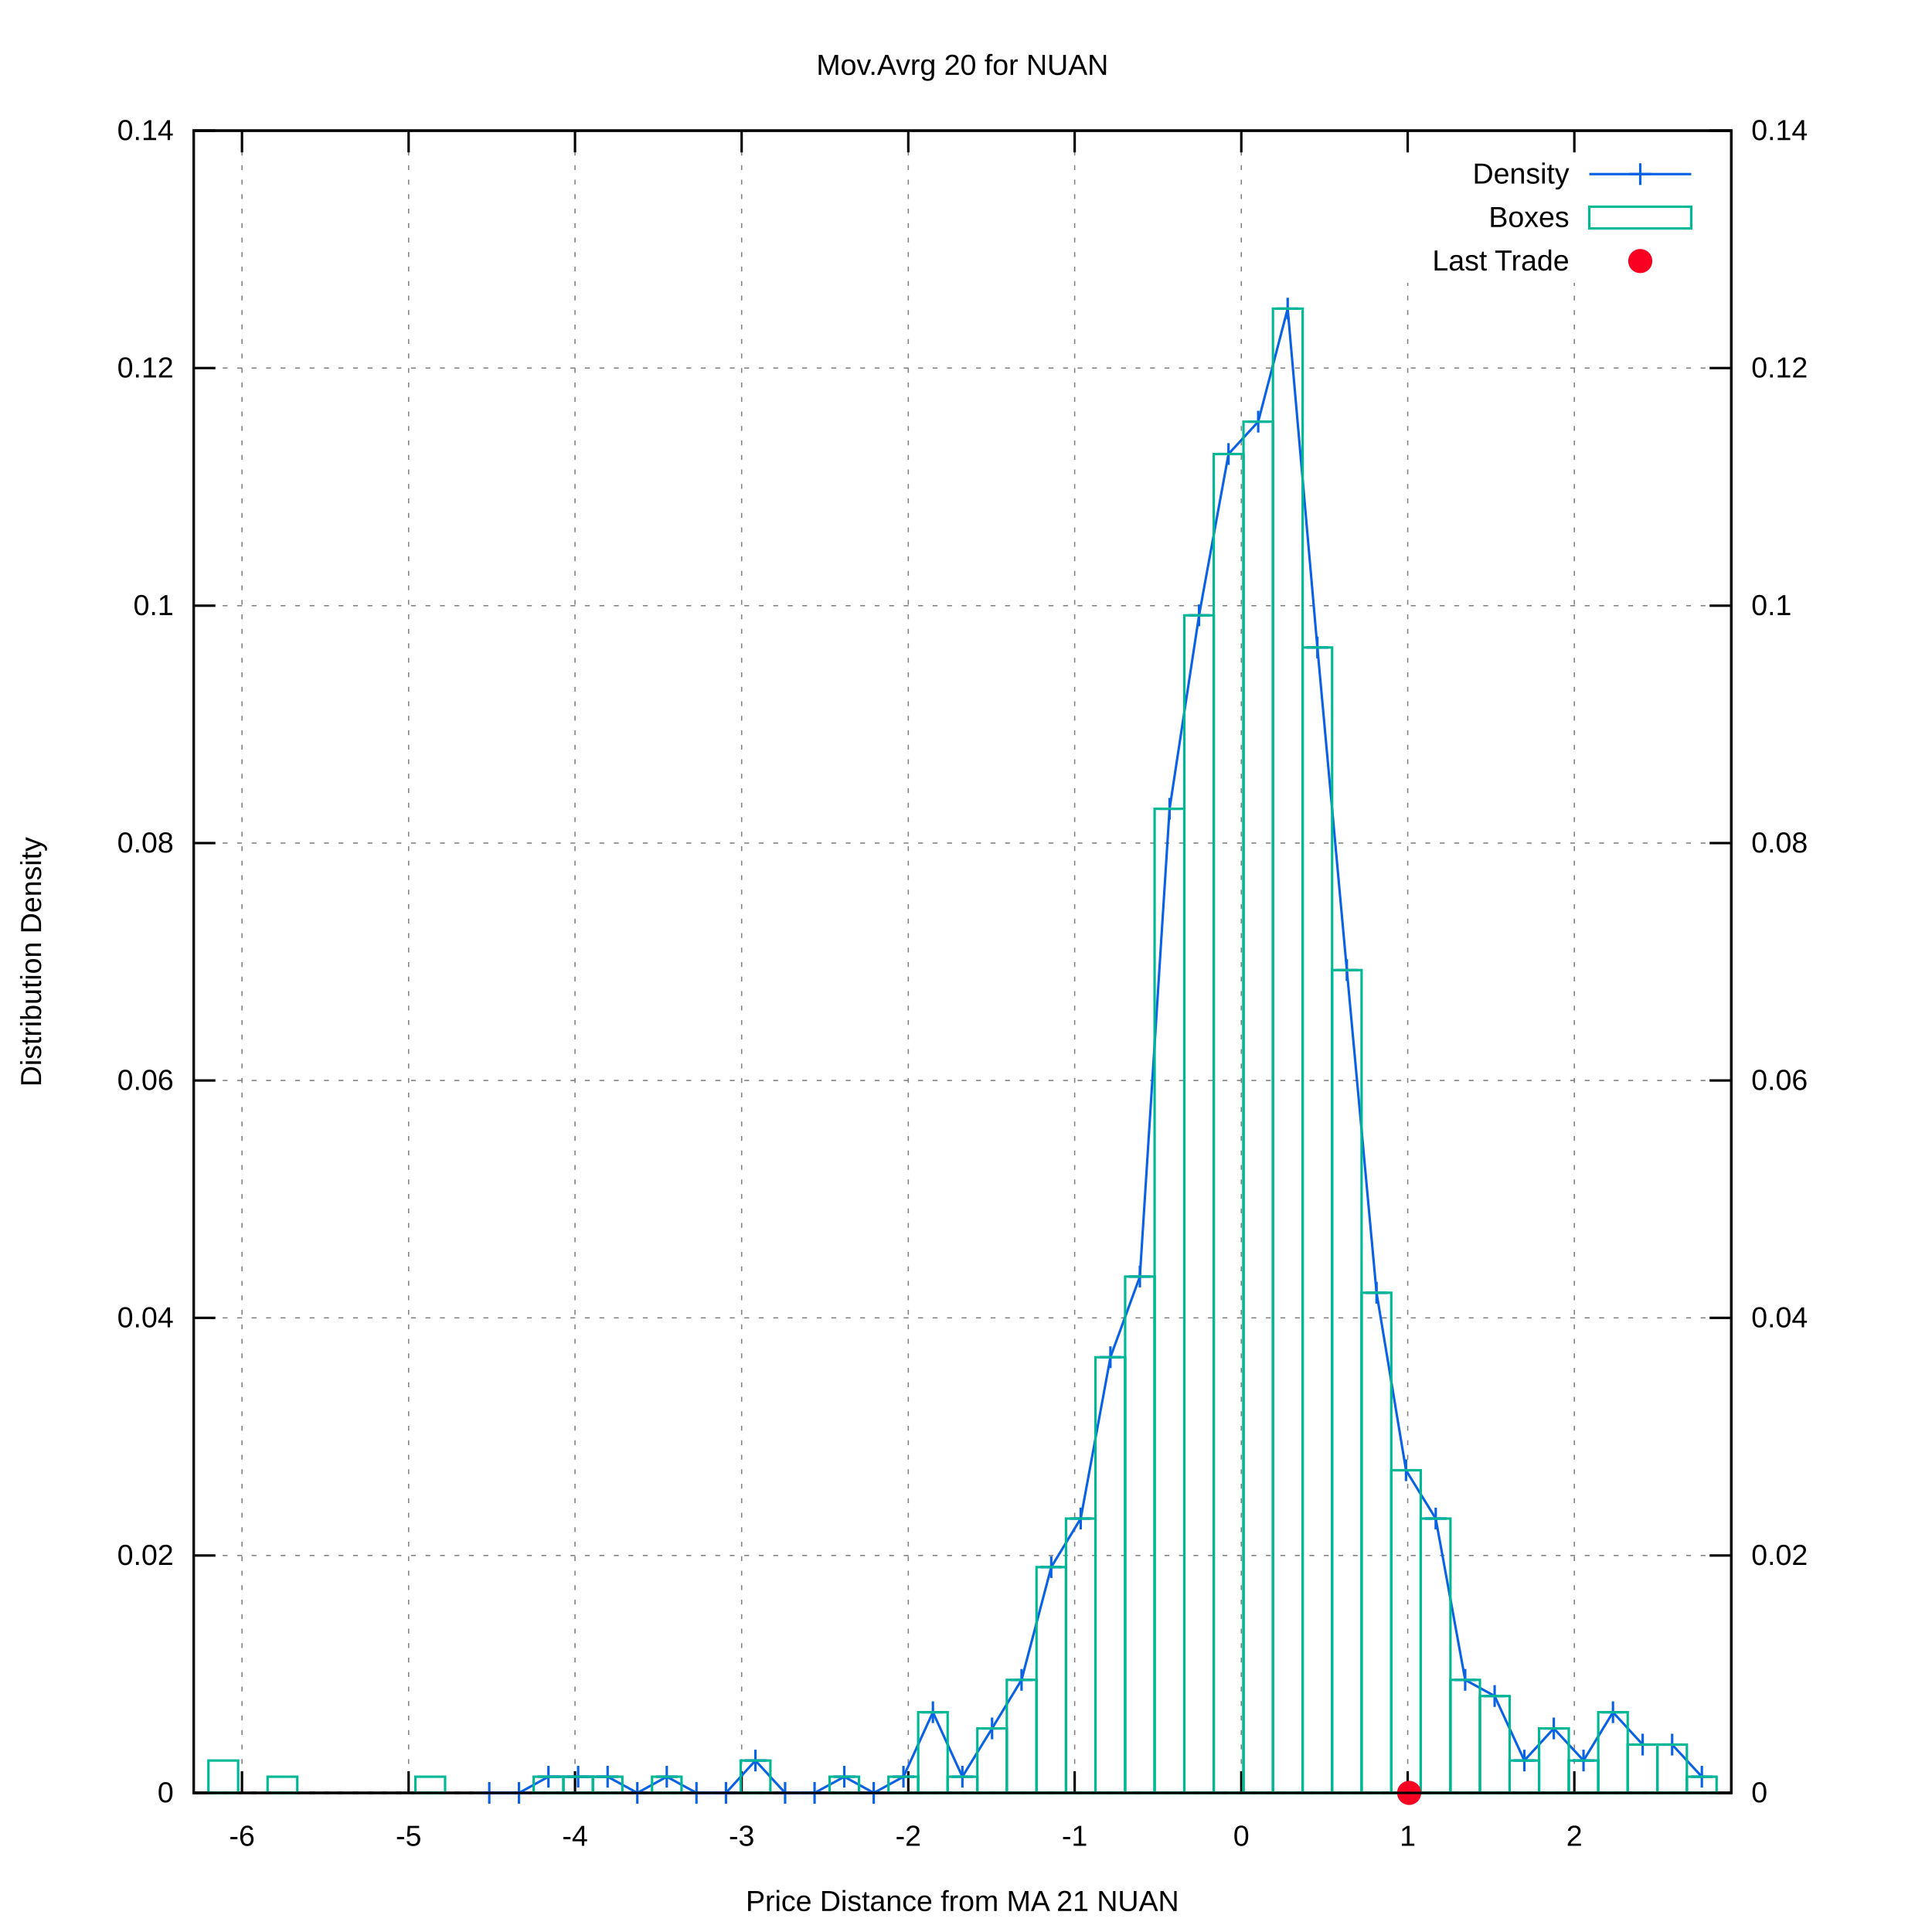
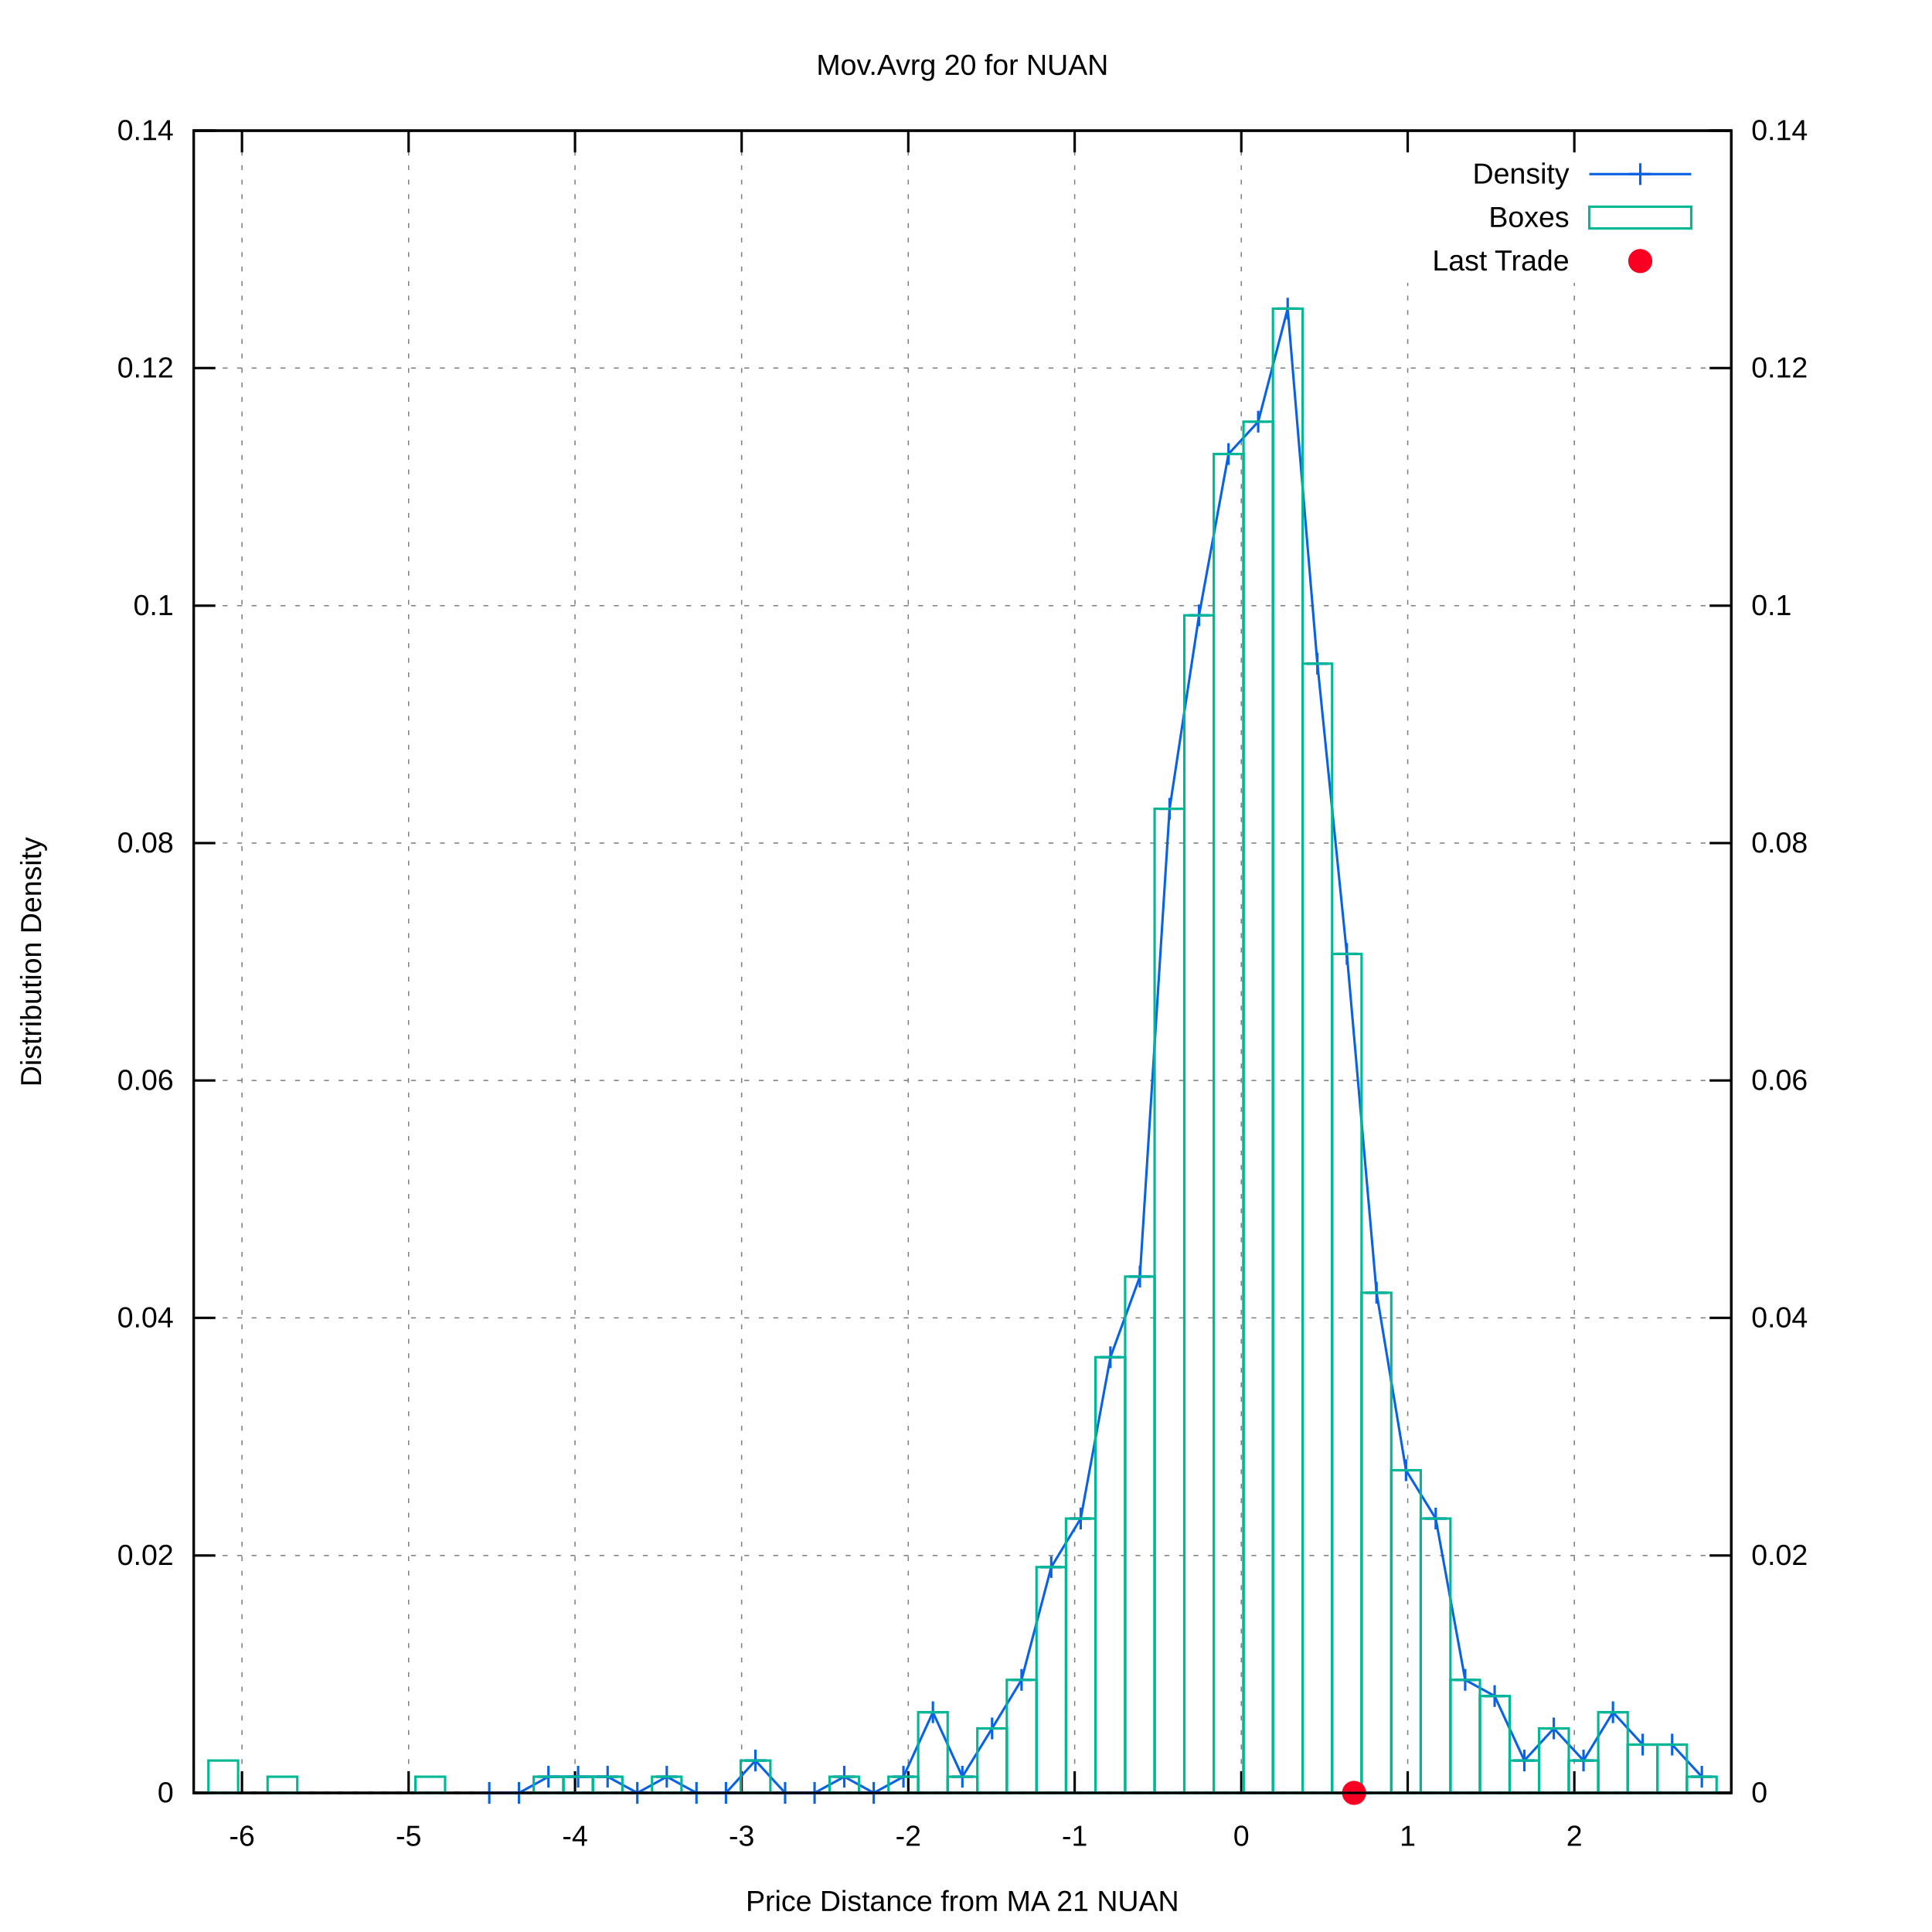
<svg xmlns="http://www.w3.org/2000/svg" xmlns:xlink="http://www.w3.org/1999/xlink" viewBox="0 0 800 800">
  <g id="gnuplot_canvas">
    <rect x="0" y="0" width="800" height="800" fill="#ffffff" />
    <defs>
      <circle id="gpDot" r="0.5" stroke-width="0.5" />
      <path id="gpPt0" stroke-width="0.222" stroke="currentColor" d="M-1,0 h2 M0,-1 v2" />
      <path id="gpPt1" stroke-width="0.222" stroke="currentColor" d="M-1,-1 L1,1 M1,-1 L-1,1" />
      <path id="gpPt2" stroke-width="0.222" stroke="currentColor" d="M-1,0 L1,0 M0,-1 L0,1 M-1,-1 L1,1 M-1,1 L1,-1" />
      <rect id="gpPt3" stroke-width="0.222" stroke="currentColor" x="-1" y="-1" width="2" height="2" />
      <rect id="gpPt4" stroke-width="0.222" stroke="currentColor" fill="currentColor" x="-1" y="-1" width="2" height="2" />
      <circle id="gpPt5" stroke-width="0.222" stroke="currentColor" cx="0" cy="0" r="1" />
      <use xlink:href="#gpPt5" id="gpPt6" fill="currentColor" stroke="none" />
      <path id="gpPt7" stroke-width="0.222" stroke="currentColor" d="M0,-1.33 L-1.33,0.67 L1.33,0.67 z" />
      <use xlink:href="#gpPt7" id="gpPt8" fill="currentColor" stroke="none" />
      <use xlink:href="#gpPt7" id="gpPt9" stroke="currentColor" transform="rotate(180)" />
      <use xlink:href="#gpPt9" id="gpPt10" fill="currentColor" stroke="none" />
      <use xlink:href="#gpPt3" id="gpPt11" stroke="currentColor" transform="rotate(45)" />
      <use xlink:href="#gpPt11" id="gpPt12" fill="currentColor" stroke="none" />
      <path id="gpPt13" stroke-width="0.222" stroke="currentColor" d="M0,1.330 L1.265,0.411 L0.782,-1.067 L-0.782,-1.076 L-1.265,0.411 z" />
      <use xlink:href="#gpPt13" id="gpPt14" fill="currentColor" stroke="none" />
      <filter id="textbox" filterUnits="objectBoundingBox" x="0" y="0" height="1" width="1">
        <feFlood flood-color="#FFFFFF" flood-opacity="1" result="bgnd" />
        <feComposite in="SourceGraphic" in2="bgnd" operator="atop" />
      </filter>
      <filter id="greybox" filterUnits="objectBoundingBox" x="0" y="0" height="1" width="1">
        <feFlood flood-color="lightgrey" flood-opacity="1" result="grey" />
        <feComposite in="SourceGraphic" in2="grey" operator="atop" />
      </filter>
    </defs>
    <g fill="none" color="#FFFFFF" stroke="black" stroke-width="1.00" stroke-linecap="butt" stroke-linejoin="miter">
</g>
    <g fill="none" color="black" stroke="currentColor" stroke-width="1.00" stroke-linecap="butt" stroke-linejoin="miter">
</g>
    <g fill="none" color="black" stroke="black" stroke-width="0.50" stroke-linecap="butt" stroke-linejoin="miter">
</g>
    <g fill="none" color="gray" stroke="currentColor" stroke-width="0.50" stroke-linecap="butt" stroke-linejoin="miter">
      <path stroke="gray" stroke-dasharray="2,4" class="gridline" d="M80.2,742.4 L716.9,742.4  " />
    </g>
    <g fill="none" color="gray" stroke="gray" stroke-width="1.00" stroke-linecap="butt" stroke-linejoin="miter">
</g>
    <g fill="none" color="black" stroke="currentColor" stroke-width="1.00" stroke-linecap="butt" stroke-linejoin="miter">
      <path stroke="black" d="M80.2,742.4 L89.2,742.4  " />
      <g transform="translate(71.9,746.3)" stroke="none" fill="black" font-family="arial" font-size="12.00" text-anchor="end">
        <text>
          <tspan font-family="arial"> 0</tspan>
        </text>
      </g>
    </g>
    <g fill="none" color="black" stroke="currentColor" stroke-width="1.00" stroke-linecap="butt" stroke-linejoin="miter">
</g>
    <g fill="none" color="black" stroke="black" stroke-width="0.50" stroke-linecap="butt" stroke-linejoin="miter">
</g>
    <g fill="none" color="gray" stroke="currentColor" stroke-width="0.50" stroke-linecap="butt" stroke-linejoin="miter">
      <path stroke="gray" stroke-dasharray="2,4" class="gridline" d="M80.2,644.1 L716.9,644.1  " />
    </g>
    <g fill="none" color="gray" stroke="gray" stroke-width="1.00" stroke-linecap="butt" stroke-linejoin="miter">
</g>
    <g fill="none" color="black" stroke="currentColor" stroke-width="1.00" stroke-linecap="butt" stroke-linejoin="miter">
      <path stroke="black" d="M80.2,644.1 L89.2,644.1  " />
      <g transform="translate(71.9,648.0)" stroke="none" fill="black" font-family="arial" font-size="12.00" text-anchor="end">
        <text>
          <tspan font-family="arial"> 0.02</tspan>
        </text>
      </g>
    </g>
    <g fill="none" color="black" stroke="currentColor" stroke-width="1.00" stroke-linecap="butt" stroke-linejoin="miter">
</g>
    <g fill="none" color="black" stroke="black" stroke-width="0.50" stroke-linecap="butt" stroke-linejoin="miter">
</g>
    <g fill="none" color="gray" stroke="currentColor" stroke-width="0.50" stroke-linecap="butt" stroke-linejoin="miter">
      <path stroke="gray" stroke-dasharray="2,4" class="gridline" d="M80.2,545.7 L716.9,545.7  " />
    </g>
    <g fill="none" color="gray" stroke="gray" stroke-width="1.00" stroke-linecap="butt" stroke-linejoin="miter">
</g>
    <g fill="none" color="black" stroke="currentColor" stroke-width="1.00" stroke-linecap="butt" stroke-linejoin="miter">
      <path stroke="black" d="M80.2,545.7 L89.2,545.7  " />
      <g transform="translate(71.9,549.6)" stroke="none" fill="black" font-family="arial" font-size="12.00" text-anchor="end">
        <text>
          <tspan font-family="arial"> 0.04</tspan>
        </text>
      </g>
    </g>
    <g fill="none" color="black" stroke="currentColor" stroke-width="1.00" stroke-linecap="butt" stroke-linejoin="miter">
</g>
    <g fill="none" color="black" stroke="black" stroke-width="0.50" stroke-linecap="butt" stroke-linejoin="miter">
</g>
    <g fill="none" color="gray" stroke="currentColor" stroke-width="0.50" stroke-linecap="butt" stroke-linejoin="miter">
      <path stroke="gray" stroke-dasharray="2,4" class="gridline" d="M80.2,447.4 L716.9,447.4  " />
    </g>
    <g fill="none" color="gray" stroke="gray" stroke-width="1.00" stroke-linecap="butt" stroke-linejoin="miter">
</g>
    <g fill="none" color="black" stroke="currentColor" stroke-width="1.00" stroke-linecap="butt" stroke-linejoin="miter">
      <path stroke="black" d="M80.2,447.4 L89.2,447.4  " />
      <g transform="translate(71.9,451.3)" stroke="none" fill="black" font-family="arial" font-size="12.00" text-anchor="end">
        <text>
          <tspan font-family="arial"> 0.06</tspan>
        </text>
      </g>
    </g>
    <g fill="none" color="black" stroke="currentColor" stroke-width="1.00" stroke-linecap="butt" stroke-linejoin="miter">
</g>
    <g fill="none" color="black" stroke="black" stroke-width="0.50" stroke-linecap="butt" stroke-linejoin="miter">
</g>
    <g fill="none" color="gray" stroke="currentColor" stroke-width="0.50" stroke-linecap="butt" stroke-linejoin="miter">
      <path stroke="gray" stroke-dasharray="2,4" class="gridline" d="M80.2,349.1 L716.9,349.1  " />
    </g>
    <g fill="none" color="gray" stroke="gray" stroke-width="1.00" stroke-linecap="butt" stroke-linejoin="miter">
</g>
    <g fill="none" color="black" stroke="currentColor" stroke-width="1.00" stroke-linecap="butt" stroke-linejoin="miter">
      <path stroke="black" d="M80.2,349.1 L89.2,349.1  " />
      <g transform="translate(71.9,353.0)" stroke="none" fill="black" font-family="arial" font-size="12.00" text-anchor="end">
        <text>
          <tspan font-family="arial"> 0.08</tspan>
        </text>
      </g>
    </g>
    <g fill="none" color="black" stroke="currentColor" stroke-width="1.00" stroke-linecap="butt" stroke-linejoin="miter">
</g>
    <g fill="none" color="black" stroke="black" stroke-width="0.50" stroke-linecap="butt" stroke-linejoin="miter">
</g>
    <g fill="none" color="gray" stroke="currentColor" stroke-width="0.50" stroke-linecap="butt" stroke-linejoin="miter">
      <path stroke="gray" stroke-dasharray="2,4" class="gridline" d="M80.2,250.8 L716.9,250.8  " />
    </g>
    <g fill="none" color="gray" stroke="gray" stroke-width="1.00" stroke-linecap="butt" stroke-linejoin="miter">
</g>
    <g fill="none" color="black" stroke="currentColor" stroke-width="1.00" stroke-linecap="butt" stroke-linejoin="miter">
      <path stroke="black" d="M80.2,250.8 L89.2,250.8  " />
      <g transform="translate(71.9,254.7)" stroke="none" fill="black" font-family="arial" font-size="12.00" text-anchor="end">
        <text>
          <tspan font-family="arial"> 0.1</tspan>
        </text>
      </g>
    </g>
    <g fill="none" color="black" stroke="currentColor" stroke-width="1.00" stroke-linecap="butt" stroke-linejoin="miter">
</g>
    <g fill="none" color="black" stroke="black" stroke-width="0.50" stroke-linecap="butt" stroke-linejoin="miter">
</g>
    <g fill="none" color="gray" stroke="currentColor" stroke-width="0.50" stroke-linecap="butt" stroke-linejoin="miter">
      <path stroke="gray" stroke-dasharray="2,4" class="gridline" d="M80.2,152.4 L716.9,152.4  " />
    </g>
    <g fill="none" color="gray" stroke="gray" stroke-width="1.00" stroke-linecap="butt" stroke-linejoin="miter">
</g>
    <g fill="none" color="black" stroke="currentColor" stroke-width="1.00" stroke-linecap="butt" stroke-linejoin="miter">
      <path stroke="black" d="M80.2,152.4 L89.2,152.4  " />
      <g transform="translate(71.9,156.3)" stroke="none" fill="black" font-family="arial" font-size="12.00" text-anchor="end">
        <text>
          <tspan font-family="arial"> 0.12</tspan>
        </text>
      </g>
    </g>
    <g fill="none" color="black" stroke="currentColor" stroke-width="1.00" stroke-linecap="butt" stroke-linejoin="miter">
</g>
    <g fill="none" color="black" stroke="black" stroke-width="0.50" stroke-linecap="butt" stroke-linejoin="miter">
</g>
    <g fill="none" color="gray" stroke="currentColor" stroke-width="0.50" stroke-linecap="butt" stroke-linejoin="miter">
      <path stroke="gray" stroke-dasharray="2,4" class="gridline" d="M80.2,54.1 L716.9,54.1  " />
    </g>
    <g fill="none" color="gray" stroke="gray" stroke-width="1.00" stroke-linecap="butt" stroke-linejoin="miter">
</g>
    <g fill="none" color="black" stroke="currentColor" stroke-width="1.00" stroke-linecap="butt" stroke-linejoin="miter">
      <path stroke="black" d="M80.2,54.1 L89.2,54.1  " />
      <g transform="translate(71.9,58.0)" stroke="none" fill="black" font-family="arial" font-size="12.00" text-anchor="end">
        <text>
          <tspan font-family="arial"> 0.14</tspan>
        </text>
      </g>
    </g>
    <g fill="none" color="black" stroke="currentColor" stroke-width="1.00" stroke-linecap="butt" stroke-linejoin="miter">
</g>
    <g fill="none" color="black" stroke="black" stroke-width="0.50" stroke-linecap="butt" stroke-linejoin="miter">
</g>
    <g fill="none" color="gray" stroke="currentColor" stroke-width="0.50" stroke-linecap="butt" stroke-linejoin="miter">
      <path stroke="gray" stroke-dasharray="2,4" class="gridline" d="M100.2,742.4 L100.2,54.1  " />
    </g>
    <g fill="none" color="gray" stroke="gray" stroke-width="1.00" stroke-linecap="butt" stroke-linejoin="miter">
</g>
    <g fill="none" color="black" stroke="currentColor" stroke-width="1.00" stroke-linecap="butt" stroke-linejoin="miter">
      <path stroke="black" d="M100.2,742.4 L100.2,733.4 M100.2,54.1 L100.2,63.1  " />
      <g transform="translate(100.2,764.3)" stroke="none" fill="black" font-family="arial" font-size="12.00" text-anchor="middle">
        <text>
          <tspan font-family="arial">-6</tspan>
        </text>
      </g>
    </g>
    <g fill="none" color="black" stroke="currentColor" stroke-width="1.00" stroke-linecap="butt" stroke-linejoin="miter">
</g>
    <g fill="none" color="black" stroke="black" stroke-width="0.50" stroke-linecap="butt" stroke-linejoin="miter">
</g>
    <g fill="none" color="gray" stroke="currentColor" stroke-width="0.50" stroke-linecap="butt" stroke-linejoin="miter">
      <path stroke="gray" stroke-dasharray="2,4" class="gridline" d="M169.2,742.4 L169.2,54.1  " />
    </g>
    <g fill="none" color="gray" stroke="gray" stroke-width="1.00" stroke-linecap="butt" stroke-linejoin="miter">
</g>
    <g fill="none" color="black" stroke="currentColor" stroke-width="1.00" stroke-linecap="butt" stroke-linejoin="miter">
      <path stroke="black" d="M169.2,742.4 L169.2,733.4 M169.2,54.1 L169.2,63.1  " />
      <g transform="translate(169.2,764.3)" stroke="none" fill="black" font-family="arial" font-size="12.00" text-anchor="middle">
        <text>
          <tspan font-family="arial">-5</tspan>
        </text>
      </g>
    </g>
    <g fill="none" color="black" stroke="currentColor" stroke-width="1.00" stroke-linecap="butt" stroke-linejoin="miter">
</g>
    <g fill="none" color="black" stroke="black" stroke-width="0.50" stroke-linecap="butt" stroke-linejoin="miter">
</g>
    <g fill="none" color="gray" stroke="currentColor" stroke-width="0.50" stroke-linecap="butt" stroke-linejoin="miter">
      <path stroke="gray" stroke-dasharray="2,4" class="gridline" d="M238.1,742.4 L238.1,54.1  " />
    </g>
    <g fill="none" color="gray" stroke="gray" stroke-width="1.00" stroke-linecap="butt" stroke-linejoin="miter">
</g>
    <g fill="none" color="black" stroke="currentColor" stroke-width="1.00" stroke-linecap="butt" stroke-linejoin="miter">
      <path stroke="black" d="M238.1,742.4 L238.1,733.4 M238.1,54.1 L238.1,63.1  " />
      <g transform="translate(238.1,764.3)" stroke="none" fill="black" font-family="arial" font-size="12.00" text-anchor="middle">
        <text>
          <tspan font-family="arial">-4</tspan>
        </text>
      </g>
    </g>
    <g fill="none" color="black" stroke="currentColor" stroke-width="1.00" stroke-linecap="butt" stroke-linejoin="miter">
</g>
    <g fill="none" color="black" stroke="black" stroke-width="0.50" stroke-linecap="butt" stroke-linejoin="miter">
</g>
    <g fill="none" color="gray" stroke="currentColor" stroke-width="0.50" stroke-linecap="butt" stroke-linejoin="miter">
      <path stroke="gray" stroke-dasharray="2,4" class="gridline" d="M307.1,742.4 L307.1,54.1  " />
    </g>
    <g fill="none" color="gray" stroke="gray" stroke-width="1.00" stroke-linecap="butt" stroke-linejoin="miter">
</g>
    <g fill="none" color="black" stroke="currentColor" stroke-width="1.00" stroke-linecap="butt" stroke-linejoin="miter">
      <path stroke="black" d="M307.1,742.4 L307.1,733.4 M307.1,54.1 L307.1,63.1  " />
      <g transform="translate(307.1,764.3)" stroke="none" fill="black" font-family="arial" font-size="12.00" text-anchor="middle">
        <text>
          <tspan font-family="arial">-3</tspan>
        </text>
      </g>
    </g>
    <g fill="none" color="black" stroke="currentColor" stroke-width="1.00" stroke-linecap="butt" stroke-linejoin="miter">
</g>
    <g fill="none" color="black" stroke="black" stroke-width="0.50" stroke-linecap="butt" stroke-linejoin="miter">
</g>
    <g fill="none" color="gray" stroke="currentColor" stroke-width="0.50" stroke-linecap="butt" stroke-linejoin="miter">
      <path stroke="gray" stroke-dasharray="2,4" class="gridline" d="M376.1,742.4 L376.1,54.1  " />
    </g>
    <g fill="none" color="gray" stroke="gray" stroke-width="1.00" stroke-linecap="butt" stroke-linejoin="miter">
</g>
    <g fill="none" color="black" stroke="currentColor" stroke-width="1.00" stroke-linecap="butt" stroke-linejoin="miter">
      <path stroke="black" d="M376.1,742.4 L376.1,733.4 M376.1,54.1 L376.1,63.1  " />
      <g transform="translate(376.1,764.3)" stroke="none" fill="black" font-family="arial" font-size="12.00" text-anchor="middle">
        <text>
          <tspan font-family="arial">-2</tspan>
        </text>
      </g>
    </g>
    <g fill="none" color="black" stroke="currentColor" stroke-width="1.00" stroke-linecap="butt" stroke-linejoin="miter">
</g>
    <g fill="none" color="black" stroke="black" stroke-width="0.50" stroke-linecap="butt" stroke-linejoin="miter">
</g>
    <g fill="none" color="gray" stroke="currentColor" stroke-width="0.50" stroke-linecap="butt" stroke-linejoin="miter">
      <path stroke="gray" stroke-dasharray="2,4" class="gridline" d="M445.0,742.4 L445.0,54.1  " />
    </g>
    <g fill="none" color="gray" stroke="gray" stroke-width="1.00" stroke-linecap="butt" stroke-linejoin="miter">
</g>
    <g fill="none" color="black" stroke="currentColor" stroke-width="1.00" stroke-linecap="butt" stroke-linejoin="miter">
      <path stroke="black" d="M445.0,742.4 L445.0,733.4 M445.0,54.1 L445.0,63.1  " />
      <g transform="translate(445.0,764.3)" stroke="none" fill="black" font-family="arial" font-size="12.00" text-anchor="middle">
        <text>
          <tspan font-family="arial">-1</tspan>
        </text>
      </g>
    </g>
    <g fill="none" color="black" stroke="currentColor" stroke-width="1.00" stroke-linecap="butt" stroke-linejoin="miter">
</g>
    <g fill="none" color="black" stroke="black" stroke-width="0.50" stroke-linecap="butt" stroke-linejoin="miter">
</g>
    <g fill="none" color="gray" stroke="currentColor" stroke-width="0.50" stroke-linecap="butt" stroke-linejoin="miter">
      <path stroke="gray" stroke-dasharray="2,4" class="gridline" d="M514.0,742.4 L514.0,54.1  " />
    </g>
    <g fill="none" color="gray" stroke="gray" stroke-width="1.00" stroke-linecap="butt" stroke-linejoin="miter">
</g>
    <g fill="none" color="black" stroke="currentColor" stroke-width="1.00" stroke-linecap="butt" stroke-linejoin="miter">
      <path stroke="black" d="M514.0,742.4 L514.0,733.4 M514.0,54.1 L514.0,63.1  " />
      <g transform="translate(514.0,764.3)" stroke="none" fill="black" font-family="arial" font-size="12.00" text-anchor="middle">
        <text>
          <tspan font-family="arial"> 0</tspan>
        </text>
      </g>
    </g>
    <g fill="none" color="black" stroke="currentColor" stroke-width="1.00" stroke-linecap="butt" stroke-linejoin="miter">
</g>
    <g fill="none" color="black" stroke="black" stroke-width="0.50" stroke-linecap="butt" stroke-linejoin="miter">
</g>
    <g fill="none" color="gray" stroke="currentColor" stroke-width="0.50" stroke-linecap="butt" stroke-linejoin="miter">
      <path stroke="gray" stroke-dasharray="2,4" class="gridline" d="M582.9,742.4 L582.9,117.1 M582.9,63.1 L582.9,54.1  " />
    </g>
    <g fill="none" color="gray" stroke="gray" stroke-width="1.00" stroke-linecap="butt" stroke-linejoin="miter">
</g>
    <g fill="none" color="black" stroke="currentColor" stroke-width="1.00" stroke-linecap="butt" stroke-linejoin="miter">
      <path stroke="black" d="M582.9,742.4 L582.9,733.4 M582.9,54.1 L582.9,63.1  " />
      <g transform="translate(582.9,764.3)" stroke="none" fill="black" font-family="arial" font-size="12.00" text-anchor="middle">
        <text>
          <tspan font-family="arial"> 1</tspan>
        </text>
      </g>
    </g>
    <g fill="none" color="black" stroke="currentColor" stroke-width="1.00" stroke-linecap="butt" stroke-linejoin="miter">
</g>
    <g fill="none" color="black" stroke="black" stroke-width="0.50" stroke-linecap="butt" stroke-linejoin="miter">
</g>
    <g fill="none" color="gray" stroke="currentColor" stroke-width="0.50" stroke-linecap="butt" stroke-linejoin="miter">
      <path stroke="gray" stroke-dasharray="2,4" class="gridline" d="M651.9,742.4 L651.9,117.1 M651.9,63.1 L651.9,54.1  " />
    </g>
    <g fill="none" color="gray" stroke="gray" stroke-width="1.00" stroke-linecap="butt" stroke-linejoin="miter">
</g>
    <g fill="none" color="black" stroke="currentColor" stroke-width="1.00" stroke-linecap="butt" stroke-linejoin="miter">
      <path stroke="black" d="M651.9,742.4 L651.9,733.4 M651.9,54.1 L651.9,63.1  " />
      <g transform="translate(651.9,764.3)" stroke="none" fill="black" font-family="arial" font-size="12.00" text-anchor="middle">
        <text>
          <tspan font-family="arial"> 2</tspan>
        </text>
      </g>
    </g>
    <g fill="none" color="black" stroke="currentColor" stroke-width="1.00" stroke-linecap="butt" stroke-linejoin="miter">
      <path stroke="black" d="M716.9,742.4 L707.9,742.4  " />
      <g transform="translate(725.2,746.3)" stroke="none" fill="black" font-family="arial" font-size="12.00" text-anchor="start">
        <text>
          <tspan font-family="arial"> 0</tspan>
        </text>
      </g>
    </g>
    <g fill="none" color="black" stroke="currentColor" stroke-width="1.00" stroke-linecap="butt" stroke-linejoin="miter">
      <path stroke="black" d="M716.9,644.1 L707.9,644.1  " />
      <g transform="translate(725.2,648.0)" stroke="none" fill="black" font-family="arial" font-size="12.00" text-anchor="start">
        <text>
          <tspan font-family="arial"> 0.02</tspan>
        </text>
      </g>
    </g>
    <g fill="none" color="black" stroke="currentColor" stroke-width="1.00" stroke-linecap="butt" stroke-linejoin="miter">
      <path stroke="black" d="M716.9,545.7 L707.9,545.7  " />
      <g transform="translate(725.2,549.6)" stroke="none" fill="black" font-family="arial" font-size="12.00" text-anchor="start">
        <text>
          <tspan font-family="arial"> 0.04</tspan>
        </text>
      </g>
    </g>
    <g fill="none" color="black" stroke="currentColor" stroke-width="1.00" stroke-linecap="butt" stroke-linejoin="miter">
      <path stroke="black" d="M716.9,447.4 L707.9,447.4  " />
      <g transform="translate(725.2,451.3)" stroke="none" fill="black" font-family="arial" font-size="12.00" text-anchor="start">
        <text>
          <tspan font-family="arial"> 0.06</tspan>
        </text>
      </g>
    </g>
    <g fill="none" color="black" stroke="currentColor" stroke-width="1.00" stroke-linecap="butt" stroke-linejoin="miter">
      <path stroke="black" d="M716.9,349.1 L707.9,349.1  " />
      <g transform="translate(725.2,353.0)" stroke="none" fill="black" font-family="arial" font-size="12.00" text-anchor="start">
        <text>
          <tspan font-family="arial"> 0.08</tspan>
        </text>
      </g>
    </g>
    <g fill="none" color="black" stroke="currentColor" stroke-width="1.00" stroke-linecap="butt" stroke-linejoin="miter">
      <path stroke="black" d="M716.9,250.8 L707.9,250.8  " />
      <g transform="translate(725.2,254.7)" stroke="none" fill="black" font-family="arial" font-size="12.00" text-anchor="start">
        <text>
          <tspan font-family="arial"> 0.1</tspan>
        </text>
      </g>
    </g>
    <g fill="none" color="black" stroke="currentColor" stroke-width="1.00" stroke-linecap="butt" stroke-linejoin="miter">
      <path stroke="black" d="M716.9,152.4 L707.9,152.4  " />
      <g transform="translate(725.2,156.3)" stroke="none" fill="black" font-family="arial" font-size="12.00" text-anchor="start">
        <text>
          <tspan font-family="arial"> 0.12</tspan>
        </text>
      </g>
    </g>
    <g fill="none" color="black" stroke="currentColor" stroke-width="1.00" stroke-linecap="butt" stroke-linejoin="miter">
      <path stroke="black" d="M716.9,54.1 L707.9,54.1  " />
      <g transform="translate(725.2,58.0)" stroke="none" fill="black" font-family="arial" font-size="12.00" text-anchor="start">
        <text>
          <tspan font-family="arial"> 0.14</tspan>
        </text>
      </g>
    </g>
    <g fill="none" color="black" stroke="currentColor" stroke-width="1.00" stroke-linecap="butt" stroke-linejoin="miter">
</g>
    <g fill="none" color="gray" stroke="currentColor" stroke-width="1.00" stroke-linecap="butt" stroke-linejoin="miter">
      <path stroke="black" stroke-dasharray="2,4" d="M80.2,742.4 L716.9,742.4  " />
    </g>
    <g fill="none" color="black" stroke="currentColor" stroke-width="1.00" stroke-linecap="butt" stroke-linejoin="miter">
      <path stroke="black" d="M80.2,54.1 L80.2,742.4 L716.9,742.4 L716.9,54.1 L80.2,54.1 Z  " />
    </g>
    <g fill="none" color="black" stroke="currentColor" stroke-width="1.00" stroke-linecap="butt" stroke-linejoin="miter">
      <g transform="translate(17.0,398.3) rotate(270)" stroke="none" fill="black" font-family="arial" font-size="12.00" text-anchor="middle">
        <text>
          <tspan font-family="arial">Distribution Density</tspan>
        </text>
      </g>
    </g>
    <g fill="none" color="black" stroke="currentColor" stroke-width="1.00" stroke-linecap="butt" stroke-linejoin="miter">
      <g transform="translate(398.5,791.3)" stroke="none" fill="black" font-family="arial" font-size="12.00" text-anchor="middle">
        <text>
          <tspan font-family="arial">Price Distance from MA 21 NUAN</tspan>
        </text>
      </g>
    </g>
    <g fill="none" color="black" stroke="currentColor" stroke-width="1.00" stroke-linecap="butt" stroke-linejoin="miter">
      <g transform="translate(398.5,31.0)" stroke="none" fill="black" font-family="arial" font-size="12.00" text-anchor="middle">
        <text>
          <tspan font-family="arial">Mov.Avrg 20 for NUAN </tspan>
        </text>
      </g>
    </g>
    <g id="gnuplot_plot_1">
      <g fill="none" color="black" stroke="currentColor" stroke-width="1.00" stroke-linecap="butt" stroke-linejoin="miter">
        <g transform="translate(649.8,76.0)" stroke="none" fill="black" font-family="arial" font-size="12.00" text-anchor="end">
          <text>
            <tspan font-family="arial">Density</tspan>
          </text>
        </g>
      </g>
      <g fill="none" color="black" stroke="currentColor" stroke-width="1.00" stroke-linecap="butt" stroke-linejoin="miter">
-         <path stroke="rgb(  9,  97, 228)" d="M658.1,72.1 L700.3,72.1 M202.6,742.4 L214.9,742.4 L227.1,735.7 L239.4,735.7 L251.6,735.7 L263.9,742.4   L276.1,735.7 L288.4,742.4 L300.6,742.4 L312.8,729.0 L325.1,742.4 L337.3,742.4 L349.6,735.7 L361.8,742.4   L374.1,735.7 L386.3,709.0 L398.5,735.7 L410.8,715.7 L423.0,695.6 L435.3,648.9 L447.5,628.8 L459.8,562.0   L472.0,528.6 L484.3,334.9 L496.5,254.8 L508.7,188.0 L521.0,174.6 L533.2,127.8 L545.5,268.1 L557.7,401.7   L570.0,535.3 L582.2,608.8 L594.5,628.8 L606.7,695.6 L618.9,702.3 L631.2,729.0 L643.4,715.7 L655.7,729.0   L667.9,709.0 L680.2,722.4 L692.4,722.4 L704.7,735.7  " />
+         <path stroke="rgb(  9,  97, 228)" d="M658.1,72.1 L700.3,72.1 M202.6,742.4 L214.9,742.4 L227.1,735.7 L239.4,735.7 L251.6,735.7 L263.9,742.4   L276.1,735.7 L288.4,742.4 L300.6,742.4 L312.8,729.0 L325.1,742.4 L337.3,742.4 L349.6,735.7 L361.8,742.4   L374.1,735.7 L386.3,709.0 L398.5,735.7 L410.8,715.7 L423.0,695.6 L435.3,648.9 L447.5,628.8 L459.8,562.0   L472.0,528.6 L484.3,334.9 L496.5,254.8 L508.7,188.0 L521.0,174.6 L533.2,127.8 L545.5,274.8 L557.7,395.0   L570.0,535.3 L582.2,608.8 L594.5,628.8 L606.7,695.6 L618.9,702.3 L631.2,729.0 L643.4,715.7 L655.7,729.0   L667.9,709.0 L680.2,722.4 L692.4,722.4 L704.7,735.7  " />
        <use xlink:href="#gpPt0" transform="translate(202.6,742.4) scale(4.50)" color="rgb(  9,  97, 228)" />
        <use xlink:href="#gpPt0" transform="translate(214.9,742.4) scale(4.50)" color="rgb(  9,  97, 228)" />
        <use xlink:href="#gpPt0" transform="translate(227.1,735.7) scale(4.50)" color="rgb(  9,  97, 228)" />
        <use xlink:href="#gpPt0" transform="translate(239.4,735.7) scale(4.50)" color="rgb(  9,  97, 228)" />
        <use xlink:href="#gpPt0" transform="translate(251.6,735.7) scale(4.50)" color="rgb(  9,  97, 228)" />
        <use xlink:href="#gpPt0" transform="translate(263.9,742.4) scale(4.50)" color="rgb(  9,  97, 228)" />
        <use xlink:href="#gpPt0" transform="translate(276.1,735.7) scale(4.50)" color="rgb(  9,  97, 228)" />
        <use xlink:href="#gpPt0" transform="translate(288.4,742.4) scale(4.50)" color="rgb(  9,  97, 228)" />
        <use xlink:href="#gpPt0" transform="translate(300.6,742.4) scale(4.50)" color="rgb(  9,  97, 228)" />
        <use xlink:href="#gpPt0" transform="translate(312.8,729.0) scale(4.50)" color="rgb(  9,  97, 228)" />
        <use xlink:href="#gpPt0" transform="translate(325.1,742.4) scale(4.50)" color="rgb(  9,  97, 228)" />
        <use xlink:href="#gpPt0" transform="translate(337.3,742.4) scale(4.50)" color="rgb(  9,  97, 228)" />
        <use xlink:href="#gpPt0" transform="translate(349.6,735.7) scale(4.50)" color="rgb(  9,  97, 228)" />
        <use xlink:href="#gpPt0" transform="translate(361.8,742.4) scale(4.50)" color="rgb(  9,  97, 228)" />
        <use xlink:href="#gpPt0" transform="translate(374.1,735.7) scale(4.50)" color="rgb(  9,  97, 228)" />
        <use xlink:href="#gpPt0" transform="translate(386.3,709.0) scale(4.50)" color="rgb(  9,  97, 228)" />
        <use xlink:href="#gpPt0" transform="translate(398.5,735.7) scale(4.50)" color="rgb(  9,  97, 228)" />
        <use xlink:href="#gpPt0" transform="translate(410.8,715.7) scale(4.50)" color="rgb(  9,  97, 228)" />
        <use xlink:href="#gpPt0" transform="translate(423.0,695.6) scale(4.50)" color="rgb(  9,  97, 228)" />
        <use xlink:href="#gpPt0" transform="translate(435.3,648.9) scale(4.50)" color="rgb(  9,  97, 228)" />
        <use xlink:href="#gpPt0" transform="translate(447.5,628.8) scale(4.50)" color="rgb(  9,  97, 228)" />
        <use xlink:href="#gpPt0" transform="translate(459.8,562.0) scale(4.50)" color="rgb(  9,  97, 228)" />
        <use xlink:href="#gpPt0" transform="translate(472.0,528.6) scale(4.50)" color="rgb(  9,  97, 228)" />
        <use xlink:href="#gpPt0" transform="translate(484.3,334.9) scale(4.50)" color="rgb(  9,  97, 228)" />
        <use xlink:href="#gpPt0" transform="translate(496.5,254.8) scale(4.50)" color="rgb(  9,  97, 228)" />
        <use xlink:href="#gpPt0" transform="translate(508.7,188.0) scale(4.50)" color="rgb(  9,  97, 228)" />
        <use xlink:href="#gpPt0" transform="translate(521.0,174.6) scale(4.50)" color="rgb(  9,  97, 228)" />
        <use xlink:href="#gpPt0" transform="translate(533.2,127.8) scale(4.50)" color="rgb(  9,  97, 228)" />
-         <use xlink:href="#gpPt0" transform="translate(545.5,268.1) scale(4.50)" color="rgb(  9,  97, 228)" />
-         <use xlink:href="#gpPt0" transform="translate(557.7,401.7) scale(4.50)" color="rgb(  9,  97, 228)" />
+         <use xlink:href="#gpPt0" transform="translate(545.5,274.8) scale(4.50)" color="rgb(  9,  97, 228)" />
+         <use xlink:href="#gpPt0" transform="translate(557.7,395.0) scale(4.50)" color="rgb(  9,  97, 228)" />
        <use xlink:href="#gpPt0" transform="translate(570.0,535.3) scale(4.50)" color="rgb(  9,  97, 228)" />
        <use xlink:href="#gpPt0" transform="translate(582.2,608.8) scale(4.50)" color="rgb(  9,  97, 228)" />
        <use xlink:href="#gpPt0" transform="translate(594.5,628.8) scale(4.50)" color="rgb(  9,  97, 228)" />
        <use xlink:href="#gpPt0" transform="translate(606.7,695.6) scale(4.50)" color="rgb(  9,  97, 228)" />
        <use xlink:href="#gpPt0" transform="translate(618.9,702.3) scale(4.50)" color="rgb(  9,  97, 228)" />
        <use xlink:href="#gpPt0" transform="translate(631.2,729.0) scale(4.50)" color="rgb(  9,  97, 228)" />
        <use xlink:href="#gpPt0" transform="translate(643.4,715.7) scale(4.50)" color="rgb(  9,  97, 228)" />
        <use xlink:href="#gpPt0" transform="translate(655.7,729.0) scale(4.50)" color="rgb(  9,  97, 228)" />
        <use xlink:href="#gpPt0" transform="translate(667.9,709.0) scale(4.50)" color="rgb(  9,  97, 228)" />
        <use xlink:href="#gpPt0" transform="translate(680.2,722.4) scale(4.50)" color="rgb(  9,  97, 228)" />
        <use xlink:href="#gpPt0" transform="translate(692.4,722.4) scale(4.50)" color="rgb(  9,  97, 228)" />
        <use xlink:href="#gpPt0" transform="translate(704.7,735.7) scale(4.50)" color="rgb(  9,  97, 228)" />
        <use xlink:href="#gpPt0" transform="translate(679.2,72.1) scale(4.50)" color="rgb(  9,  97, 228)" />
      </g>
    </g>
    <g id="gnuplot_plot_2">
      <g fill="none" color="black" stroke="currentColor" stroke-width="1.00" stroke-linecap="butt" stroke-linejoin="miter">
        <g transform="translate(649.8,94.0)" stroke="none" fill="black" font-family="arial" font-size="12.00" text-anchor="end">
          <text>
            <tspan font-family="arial">Boxes</tspan>
          </text>
        </g>
      </g>
      <g fill="none" color="black" stroke="currentColor" stroke-width="1.00" stroke-linecap="butt" stroke-linejoin="miter">
        <path stroke="rgb(  0, 184, 148)" d="M658.1,94.6 L700.3,94.6 L700.3,85.6 L658.1,85.6 L658.1,94.6 Z  " />
        <path stroke="rgb(  0, 184, 148)" d="M86.3,742.4 L86.3,729.0 L98.6,729.0 L98.6,742.4 L86.3,742.4 Z  " />
        <path stroke="rgb(  0, 184, 148)" d="M110.8,742.4 L110.8,735.7 L123.1,735.7 L123.1,742.4 L110.8,742.4 Z  " />
        <path stroke="rgb(  0, 184, 148)" d="M172.0,742.4 L172.0,735.7 L184.3,735.7 L184.3,742.4 L172.0,742.4 Z  " />
        <path stroke="rgb(  0, 184, 148)" d="M221.0,742.4 L221.0,735.7 L233.3,735.7 L233.3,742.4 L221.0,742.4 Z  " />
        <path stroke="rgb(  0, 184, 148)" d="M233.3,742.4 L233.3,735.7 L245.5,735.7 L245.5,742.4 L233.3,742.4 Z  " />
        <path stroke="rgb(  0, 184, 148)" d="M245.5,742.4 L245.5,735.7 L257.7,735.7 L257.7,742.4 L245.5,742.4 Z  " />
        <path stroke="rgb(  0, 184, 148)" d="M270.0,742.4 L270.0,735.7 L282.2,735.7 L282.2,742.4 L270.0,742.4 Z  " />
        <path stroke="rgb(  0, 184, 148)" d="M306.7,742.4 L306.7,729.0 L319.0,729.0 L319.0,742.4 L306.7,742.4 Z  " />
        <path stroke="rgb(  0, 184, 148)" d="M343.5,742.4 L343.5,735.7 L355.7,735.7 L355.7,742.4 L343.5,742.4 Z  " />
        <path stroke="rgb(  0, 184, 148)" d="M367.9,742.4 L367.9,735.7 L380.2,735.7 L380.2,742.4 L367.9,742.4 Z  " />
        <path stroke="rgb(  0, 184, 148)" d="M380.2,742.4 L380.2,709.0 L392.4,709.0 L392.4,742.4 L380.2,742.4 Z  " />
        <path stroke="rgb(  0, 184, 148)" d="M392.4,742.4 L392.4,735.7 L404.7,735.7 L404.7,742.4 L392.4,742.4 Z  " />
        <path stroke="rgb(  0, 184, 148)" d="M404.7,742.4 L404.7,715.7 L416.9,715.7 L416.9,742.4 L404.7,742.4 Z  " />
        <path stroke="rgb(  0, 184, 148)" d="M416.9,742.4 L416.9,695.6 L429.2,695.6 L429.2,742.4 L416.9,742.4 Z  " />
        <path stroke="rgb(  0, 184, 148)" d="M429.2,742.4 L429.2,648.9 L441.4,648.9 L441.4,742.4 L429.2,742.4 Z  " />
        <path stroke="rgb(  0, 184, 148)" d="M441.4,742.4 L441.4,628.8 L453.6,628.8 L453.6,742.4 L441.4,742.4 Z  " />
        <path stroke="rgb(  0, 184, 148)" d="M453.6,742.4 L453.6,562.0 L465.9,562.0 L465.9,742.4 L453.6,742.4 Z  " />
        <path stroke="rgb(  0, 184, 148)" d="M465.9,742.4 L465.9,528.6 L478.1,528.6 L478.1,742.4 L465.9,742.4 Z  " />
        <path stroke="rgb(  0, 184, 148)" d="M478.1,742.4 L478.1,334.9 L490.4,334.9 L490.4,742.4 L478.1,742.4 Z  " />
        <path stroke="rgb(  0, 184, 148)" d="M490.4,742.4 L490.4,254.8 L502.6,254.8 L502.6,742.4 L490.4,742.4 Z  " />
        <path stroke="rgb(  0, 184, 148)" d="M502.6,742.4 L502.6,188.0 L514.9,188.0 L514.9,742.4 L502.6,742.4 Z  " />
        <path stroke="rgb(  0, 184, 148)" d="M514.9,742.4 L514.9,174.6 L527.1,174.6 L527.1,742.4 L514.9,742.4 Z  " />
        <path stroke="rgb(  0, 184, 148)" d="M527.1,742.4 L527.1,127.8 L539.4,127.8 L539.4,742.4 L527.1,742.4 Z  " />
-         <path stroke="rgb(  0, 184, 148)" d="M539.4,742.4 L539.4,268.1 L551.6,268.1 L551.6,742.4 L539.4,742.4 Z  " />
-         <path stroke="rgb(  0, 184, 148)" d="M551.6,742.4 L551.6,401.7 L563.8,401.7 L563.8,742.4 L551.6,742.4 Z  " />
+         <path stroke="rgb(  0, 184, 148)" d="M539.4,742.4 L539.4,274.8 L551.6,274.8 L551.6,742.4 L539.4,742.4 Z  " />
+         <path stroke="rgb(  0, 184, 148)" d="M551.6,742.4 L551.6,395.0 L563.8,395.0 L563.8,742.4 L551.6,742.4 Z  " />
        <path stroke="rgb(  0, 184, 148)" d="M563.8,742.4 L563.8,535.3 L576.1,535.3 L576.1,742.4 L563.8,742.4 Z  " />
        <path stroke="rgb(  0, 184, 148)" d="M576.1,742.4 L576.1,608.8 L588.3,608.8 L588.3,742.4 L576.1,742.4 Z  " />
        <path stroke="rgb(  0, 184, 148)" d="M588.3,742.4 L588.3,628.8 L600.6,628.8 L600.6,742.4 L588.3,742.4 Z  " />
        <path stroke="rgb(  0, 184, 148)" d="M600.6,742.4 L600.6,695.6 L612.8,695.6 L612.8,742.4 L600.6,742.4 Z  " />
        <path stroke="rgb(  0, 184, 148)" d="M612.8,742.4 L612.8,702.3 L625.1,702.3 L625.1,742.4 L612.8,742.4 Z  " />
        <path stroke="rgb(  0, 184, 148)" d="M625.1,742.4 L625.1,729.0 L637.3,729.0 L637.3,742.4 L625.1,742.4 Z  " />
        <path stroke="rgb(  0, 184, 148)" d="M637.3,742.4 L637.3,715.7 L649.6,715.7 L649.6,742.4 L637.3,742.4 Z  " />
        <path stroke="rgb(  0, 184, 148)" d="M649.6,742.4 L649.6,729.0 L661.8,729.0 L661.8,742.4 L649.6,742.4 Z  " />
        <path stroke="rgb(  0, 184, 148)" d="M661.8,742.4 L661.8,709.0 L674.0,709.0 L674.0,742.4 L661.8,742.4 Z  " />
        <path stroke="rgb(  0, 184, 148)" d="M674.0,742.4 L674.0,722.4 L686.3,722.4 L686.3,742.4 L674.0,742.4 Z  " />
        <path stroke="rgb(  0, 184, 148)" d="M686.3,742.4 L686.3,722.4 L698.5,722.4 L698.5,742.4 L686.3,742.4 Z  " />
        <path stroke="rgb(  0, 184, 148)" d="M698.5,742.4 L698.5,735.7 L710.8,735.7 L710.8,742.4 L698.5,742.4 Z  " />
      </g>
    </g>
    <g id="gnuplot_plot_3">
      <g fill="none" color="black" stroke="currentColor" stroke-width="1.00" stroke-linecap="butt" stroke-linejoin="miter">
        <g transform="translate(649.8,112.0)" stroke="none" fill="black" font-family="arial" font-size="12.00" text-anchor="end">
          <text>
            <tspan font-family="arial">Last Trade</tspan>
          </text>
        </g>
      </g>
      <g fill="none" color="black" stroke="currentColor" stroke-width="1.00" stroke-linecap="butt" stroke-linejoin="miter">
-         <use xlink:href="#gpPt6" transform="translate(583.5,742.4) scale(4.50)" color="rgb(249,   0,  34)" />
+         <use xlink:href="#gpPt6" transform="translate(560.7,742.4) scale(4.50)" color="rgb(249,   0,  34)" />
        <use xlink:href="#gpPt6" transform="translate(679.2,108.1) scale(4.50)" color="rgb(249,   0,  34)" />
      </g>
    </g>
    <g fill="none" color="#FFFFFF" stroke="rgb(249,   0,  34)" stroke-width="2.00" stroke-linecap="butt" stroke-linejoin="miter">
</g>
    <g fill="none" color="black" stroke="currentColor" stroke-width="2.00" stroke-linecap="butt" stroke-linejoin="miter">
</g>
    <g fill="none" color="black" stroke="black" stroke-width="1.00" stroke-linecap="butt" stroke-linejoin="miter">
</g>
    <g fill="none" color="black" stroke="currentColor" stroke-width="1.00" stroke-linecap="butt" stroke-linejoin="miter">
      <path stroke="black" d="M80.2,54.1 L80.2,742.4 L716.9,742.4 L716.9,54.1 L80.2,54.1 Z  " />
    </g>
    <g fill="none" color="black" stroke="currentColor" stroke-width="1.00" stroke-linecap="butt" stroke-linejoin="miter">
</g>
  </g>
</svg>
